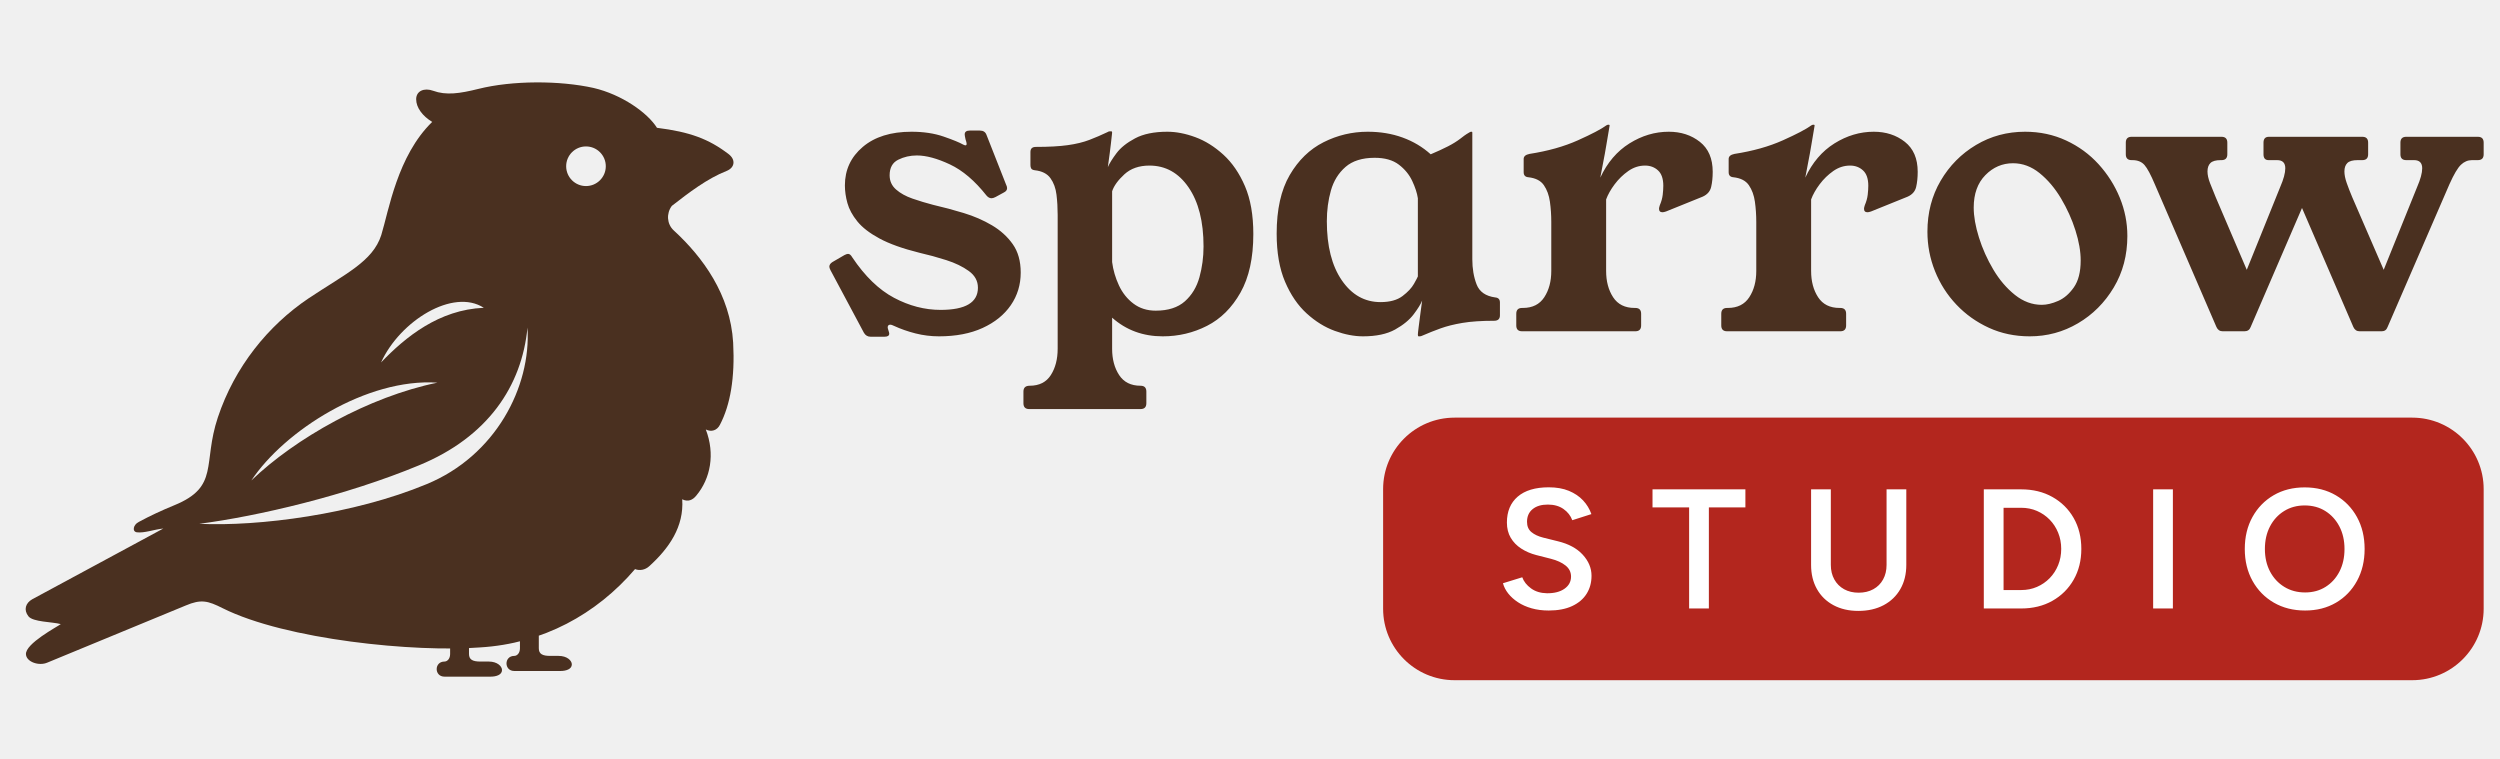
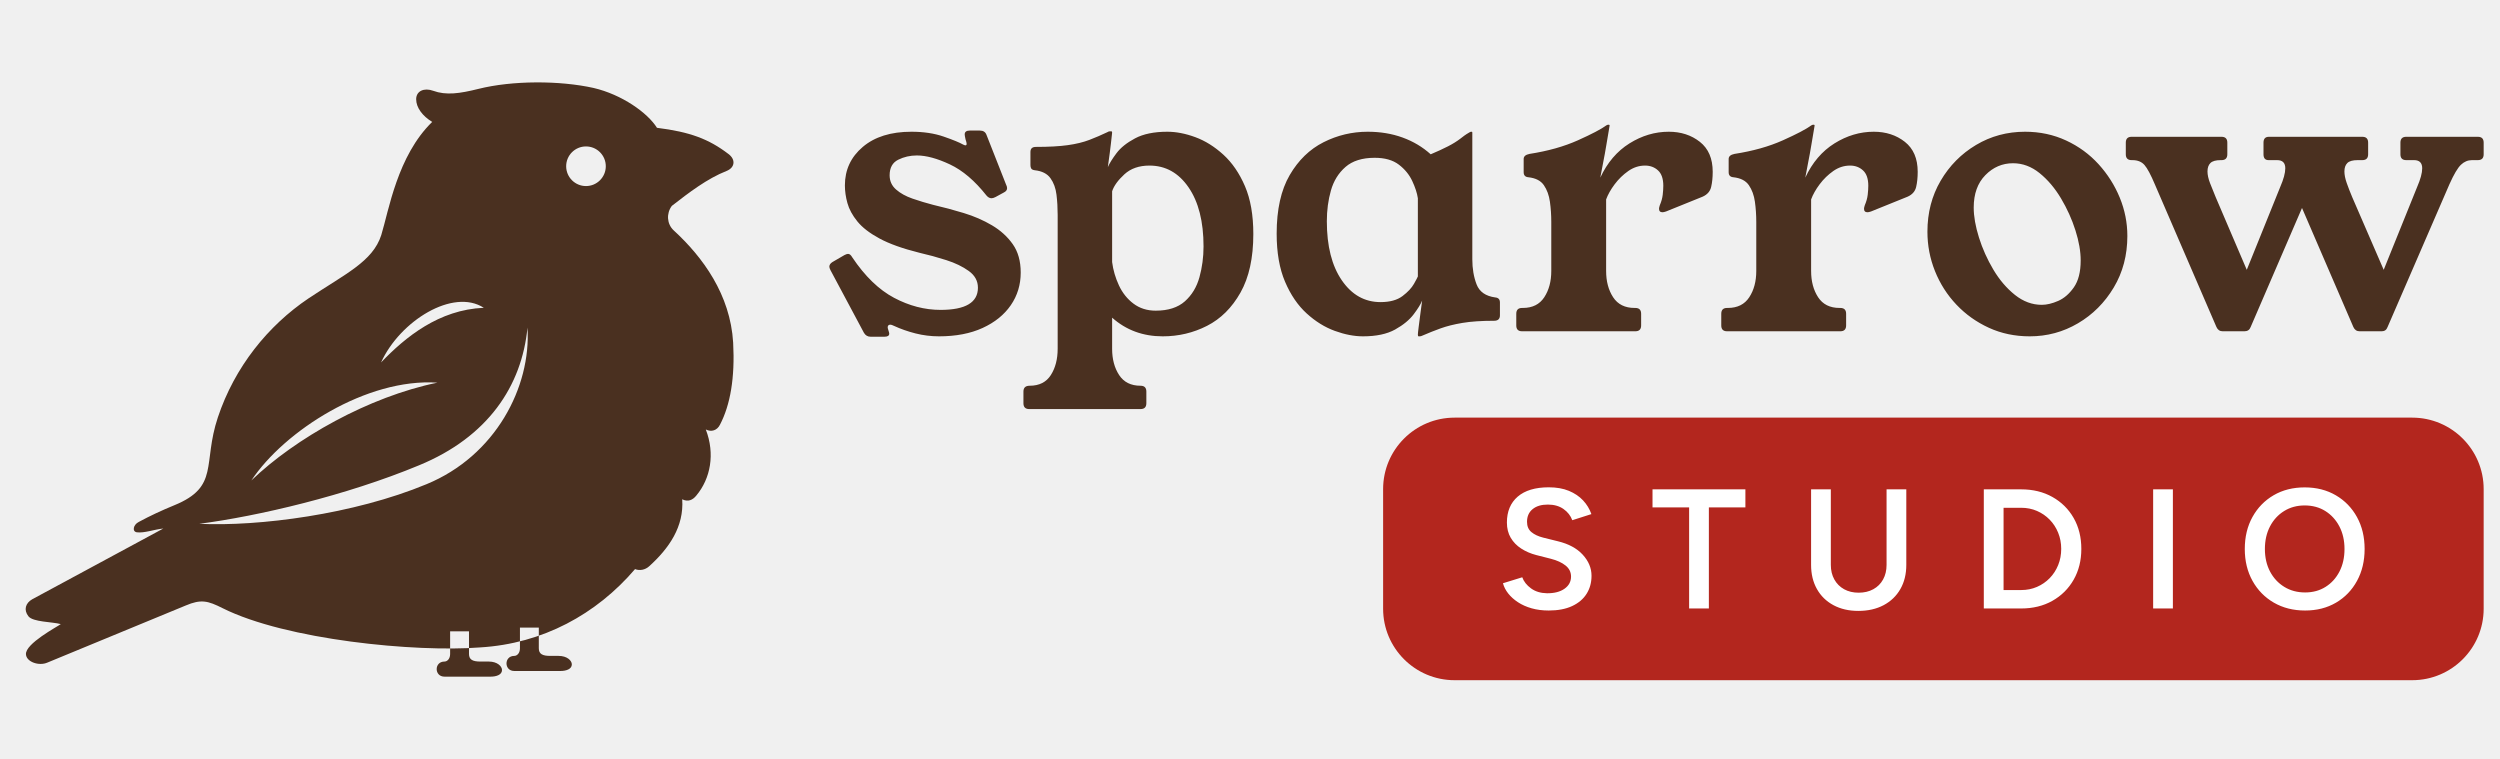
<svg xmlns="http://www.w3.org/2000/svg" viewBox="-10.57 -0.28 154.25 46.82" width="154.25" height="46.82">
-   <defs>
-     <mask id="bird-cutouts" maskUnits="userSpaceOnUse" x="0" y="0" width="1024" height="1024">
-       <rect width="1024" height="1024" fill="#fff" />
-       <circle cx="731" cy="286" r="21" fill="#000" />
-       <path fill="#000" d="m 669,457 c -6,62 -42,116 -115,146 -77,32 -171,54 -233,62 63,3 164,-10 241,-42 73,-30 111,-103 107,-166 z m -95.46,58.386 C 500.985,530.214 422.836,574.31 376.291,619.079 411.28,566.493 498.54,510.386 573.54,515.386 Z m 49.161,-79.36 c -47.597,2 -83.13,31.052 -108.926,57.943 20.143,-44.184 76.451,-78.984 108.926,-57.943 z" />
-     </mask>
-   </defs>
  <g id="bird" transform="translate(-9.574 0.722) scale(0.0582104) translate(-95 -135)">
    <g transform="translate(-32 8)">
-       <path fill="#4A3020" mask="url(#bird-cutouts)" d="M 806.242,245.252 C 841.103,249.617 861,257 882,273 c 8,6 6.8,14.5 -2,18 -20.4,8 -40,23 -58,37 -6,8 -5.3,19.3 2,26 30.8,28.3 60,68 63,119 2,37 -3,66 -14,87 -3,6 -9,8 -15,5 10,26 5,52 -10,70 -4,5 -9,7 -15,4 2,29 -13.9,51.9 -35,71 -4.2,3.8 -10,5 -15,3 -41,48 -98,79 -164,83 -68.7,5.4 -206.1,-8 -273.2,-41.6 -15.7,-7.9 -22.8,-9.7 -39.1,-2.8 l -146.487,60.454 c -9,4 -22.301,-0.656 -22.801,-8.656 -1.023,-11.327 33.37,-29.372 36.904,-32.095 C 165.205,768.81 144.8,769.2 140,763 c -5.3,-6.8 -3,-14 4,-18 l 139,-75 c -10,1 -20,5 -28,4 -5.3,-0.7 -4,-8 2,-11 11.8,-6.4 24.5,-12.3 37.7,-17.7 48.1,-19.7 29.7,-43.8 46.1,-93.1 17.8,-53.4 53.1,-97.2 96.2,-126.2 39,-26 68,-39 77,-67 8,-26 17,-84 54,-120 -10,-6 -17,-15 -17,-24 0,-9 8.7,-12.4 18,-9 13.7,5 28,3 48,-2 36,-9 86,-9 122,-1 30,7 57.242,26.252 67.242,42.252 z M 587,779 h 20 v 24 c 0,6 4,8 12,8 h 9 c 9,0 14,5 14,9 0,5 -6,7 -12,7 h -49 c -11,0 -11,-16 0,-16 3,0 6,-3 6,-8 z m 74,-4 h 20 v 22 c 0,6 4,8 12,8 h 9 c 9,0 14,5 14,9 0,5 -6,7 -12,7 h -49 c -11,0 -11,-16 0,-16 3,0 6,-3 6,-8 z" />
+       <path fill="#4A3020" fill-rule="evenodd" d="M 806.242,245.252 C 841.103,249.617 861,257 882,273 c 8,6 6.8,14.5 -2,18 -20.4,8 -40,23 -58,37 -6,8 -5.3,19.3 2,26 30.8,28.3 60,68 63,119 2,37 -3,66 -14,87 -3,6 -9,8 -15,5 10,26 5,52 -10,70 -4,5 -9,7 -15,4 2,29 -13.9,51.9 -35,71 -4.2,3.8 -10,5 -15,3 -41,48 -98,79 -164,83 -68.7,5.4 -206.1,-8 -273.2,-41.6 -15.7,-7.9 -22.8,-9.7 -39.1,-2.8 l -146.487,60.454 c -9,4 -22.301,-0.656 -22.801,-8.656 -1.023,-11.327 33.37,-29.372 36.904,-32.095 C 165.205,768.81 144.8,769.2 140,763 c -5.3,-6.8 -3,-14 4,-18 l 139,-75 c -10,1 -20,5 -28,4 -5.3,-0.7 -4,-8 2,-11 11.8,-6.4 24.5,-12.3 37.7,-17.7 48.1,-19.7 29.7,-43.8 46.1,-93.1 17.8,-53.4 53.1,-97.2 96.2,-126.2 39,-26 68,-39 77,-67 8,-26 17,-84 54,-120 -10,-6 -17,-15 -17,-24 0,-9 8.7,-12.4 18,-9 13.7,5 28,3 48,-2 36,-9 86,-9 122,-1 30,7 57.242,26.252 67.242,42.252 z M 587,779 h 20 v 24 c 0,6 4,8 12,8 h 9 c 9,0 14,5 14,9 0,5 -6,7 -12,7 h -49 c -11,0 -11,-16 0,-16 3,0 6,-3 6,-8 z m 74,-4 h 20 v 22 c 0,6 4,8 12,8 h 9 c 9,0 14,5 14,9 0,5 -6,7 -12,7 h -49 c -11,0 -11,-16 0,-16 3,0 6,-3 6,-8 z M 710,286 a 21,21 0 1,0 42,0 a 21,21 0 1,0 -42,0 z M 669,457 c -6,62 -42,116 -115,146 -77,32 -171,54 -233,62 63,3 164,-10 241,-42 73,-30 111,-103 107,-166 z m -95.46,58.386 C 500.985,530.214 422.836,574.31 376.291,619.079 411.28,566.493 498.54,510.386 573.54,515.386 Z m 49.161,-79.36 c -47.597,2 -83.13,31.052 -108.926,57.943 20.143,-44.184 76.451,-78.984 108.926,-57.943 z" />
    </g>
  </g>
  <path id="name" fill="#4A3020" d="M50.848 11.88Q50.704 11.952 50.608 11.952Q50.44 11.952 50.296 11.784Q49.216 10.416 48.04 9.864Q46.864 9.312 46.0 9.312Q45.376 9.312 44.848 9.576Q44.32 9.84 44.32 10.536Q44.32 11.064 44.716 11.412Q45.112 11.76 45.736 11.976Q46.36 12.192 47.008 12.36Q47.944 12.576 48.892 12.864Q49.84 13.152 50.632 13.62Q51.424 14.088 51.916 14.784Q52.408 15.48 52.408 16.536Q52.408 17.664 51.796 18.552Q51.184 19.44 50.056 19.956Q48.928 20.472 47.368 20.472Q46.624 20.472 45.916 20.292Q45.208 20.112 44.584 19.824Q44.44 19.752 44.368 19.752Q44.2 19.752 44.2 19.92Q44.2 19.968 44.248 20.112Q44.296 20.256 44.296 20.304Q44.296 20.496 44.008 20.496H43.144Q42.88 20.496 42.736 20.256L40.672 16.392Q40.6 16.248 40.6 16.176Q40.6 16.008 40.792 15.888L41.536 15.456Q41.68 15.384 41.752 15.384Q41.896 15.384 42.016 15.6Q43.192 17.352 44.596 18.096Q46.0 18.84 47.464 18.84Q49.768 18.84 49.768 17.472Q49.768 16.848 49.204 16.44Q48.64 16.032 47.812 15.768Q46.984 15.504 46.144 15.312Q44.608 14.928 43.696 14.436Q42.784 13.944 42.328 13.38Q41.872 12.816 41.716 12.252Q41.56 11.688 41.56 11.16Q41.56 9.72 42.664 8.784Q43.768 7.848 45.664 7.848Q46.792 7.848 47.656 8.148Q48.52 8.448 48.856 8.64Q48.952 8.688 49.0 8.688Q49.072 8.688 49.072 8.592Q49.072 8.52 49.0 8.304Q48.976 8.184 48.964 8.124Q48.952 8.064 48.952 8.016Q48.952 7.776 49.264 7.776H49.888Q50.2 7.776 50.296 8.04L51.496 11.088Q51.568 11.232 51.568 11.328Q51.568 11.496 51.376 11.592ZM57.784 10.032Q57.928 9.696 58.312 9.18Q58.696 8.664 59.464 8.256Q60.232 7.848 61.456 7.848Q62.272 7.848 63.184 8.184Q64.096 8.52 64.912 9.264Q65.728 10.008 66.244 11.208Q66.76 12.408 66.76 14.16Q66.76 16.368 65.968 17.772Q65.176 19.176 63.904 19.824Q62.632 20.472 61.168 20.472Q59.344 20.472 58.048 19.32V21.24Q58.048 22.2 58.48 22.86Q58.912 23.52 59.8 23.52Q60.16 23.52 60.16 23.88V24.6Q60.16 24.96 59.8 24.96H52.936Q52.576 24.96 52.576 24.6V23.88Q52.576 23.52 52.96 23.52Q53.848 23.52 54.268 22.86Q54.688 22.2 54.688 21.24V12.984Q54.688 12.336 54.616 11.736Q54.544 11.136 54.244 10.716Q53.944 10.296 53.272 10.224Q53.104 10.2 53.056 10.116Q53.008 10.032 53.008 9.912V9.096Q53.008 8.784 53.344 8.784Q54.544 8.784 55.312 8.676Q56.08 8.568 56.644 8.352Q57.208 8.136 57.76 7.872Q57.832 7.824 57.892 7.824Q57.952 7.824 57.976 7.824H58.0Q58.048 7.824 58.048 7.896Q58.048 7.92 58.036 8.016Q58.024 8.112 57.976 8.556Q57.928 9.0 57.784 10.032ZM58.048 15.888Q58.144 16.632 58.468 17.328Q58.792 18.024 59.368 18.456Q59.944 18.888 60.736 18.888Q61.888 18.888 62.536 18.312Q63.184 17.736 63.436 16.824Q63.688 15.912 63.688 14.928Q63.688 12.624 62.764 11.28Q61.84 9.936 60.352 9.936Q59.392 9.936 58.804 10.476Q58.216 11.016 58.048 11.52ZM80.272 15.72Q80.272 16.584 80.536 17.268Q80.8 17.952 81.688 18.072Q81.976 18.096 81.976 18.384V19.176Q81.976 19.512 81.616 19.512Q80.44 19.512 79.66 19.644Q78.88 19.776 78.316 19.98Q77.752 20.184 77.2 20.424Q77.104 20.472 77.032 20.472H76.96Q76.912 20.472 76.912 20.376Q76.912 20.28 76.96 19.908Q77.008 19.536 77.068 19.068Q77.128 18.6 77.176 18.264Q77.056 18.576 76.66 19.104Q76.264 19.632 75.508 20.052Q74.752 20.472 73.528 20.472Q72.712 20.472 71.788 20.136Q70.864 19.8 70.048 19.056Q69.232 18.312 68.716 17.1Q68.2 15.888 68.2 14.136Q68.2 11.904 69.004 10.524Q69.808 9.144 71.092 8.496Q72.376 7.848 73.816 7.848Q74.992 7.848 75.976 8.208Q76.96 8.568 77.704 9.24Q78.328 8.976 78.772 8.748Q79.216 8.52 79.528 8.28Q79.648 8.184 79.78 8.088Q79.912 7.992 80.08 7.896Q80.152 7.848 80.2 7.848H80.224Q80.272 7.848 80.272 7.896ZM76.912 11.952Q76.84 11.472 76.564 10.884Q76.288 10.296 75.736 9.876Q75.184 9.456 74.248 9.456Q73.096 9.456 72.448 10.02Q71.8 10.584 71.548 11.472Q71.296 12.36 71.296 13.368Q71.296 15.672 72.22 17.016Q73.144 18.36 74.608 18.36Q75.472 18.36 75.964 17.988Q76.456 17.616 76.672 17.232Q76.888 16.848 76.912 16.776ZM88.168 10.68Q88.816 9.288 89.968 8.568Q91.12 7.848 92.392 7.848Q93.52 7.848 94.312 8.472Q95.104 9.096 95.104 10.32Q95.104 10.848 95.008 11.256Q94.912 11.664 94.48 11.856L92.224 12.768Q92.08 12.816 92.008 12.816Q91.792 12.816 91.792 12.6Q91.792 12.528 91.84 12.384Q91.984 12.048 92.02 11.736Q92.056 11.424 92.056 11.184Q92.056 10.536 91.732 10.236Q91.408 9.936 90.928 9.936Q90.376 9.936 89.896 10.272Q89.416 10.608 89.056 11.088Q88.696 11.568 88.528 12.024V16.44Q88.528 17.4 88.96 18.06Q89.392 18.72 90.28 18.72H90.328Q90.688 18.72 90.688 19.08V19.8Q90.688 20.16 90.328 20.16H83.344Q82.984 20.16 82.984 19.8V19.08Q82.984 18.72 83.344 18.72H83.392Q84.28 18.72 84.712 18.06Q85.144 17.4 85.144 16.44V13.416Q85.144 12.768 85.06 12.168Q84.976 11.568 84.688 11.148Q84.4 10.728 83.728 10.656Q83.44 10.632 83.44 10.344V9.528Q83.44 9.288 83.8 9.216Q85.504 8.952 86.788 8.376Q88.072 7.8 88.528 7.464Q88.6 7.416 88.648 7.416H88.696Q88.744 7.416 88.744 7.464Q88.744 7.488 88.684 7.824Q88.624 8.16 88.54 8.676Q88.456 9.192 88.348 9.732Q88.24 10.272 88.168 10.68ZM100.816 10.68Q101.464 9.288 102.616 8.568Q103.768 7.848 105.04 7.848Q106.168 7.848 106.96 8.472Q107.752 9.096 107.752 10.32Q107.752 10.848 107.656 11.256Q107.56 11.664 107.128 11.856L104.872 12.768Q104.728 12.816 104.656 12.816Q104.44 12.816 104.44 12.6Q104.44 12.528 104.488 12.384Q104.632 12.048 104.668 11.736Q104.704 11.424 104.704 11.184Q104.704 10.536 104.38 10.236Q104.056 9.936 103.576 9.936Q103.024 9.936 102.544 10.272Q102.064 10.608 101.704 11.088Q101.344 11.568 101.176 12.024V16.44Q101.176 17.4 101.608 18.06Q102.04 18.72 102.928 18.72H102.976Q103.336 18.72 103.336 19.08V19.8Q103.336 20.16 102.976 20.16H95.992Q95.632 20.16 95.632 19.8V19.08Q95.632 18.72 95.992 18.72H96.04Q96.928 18.72 97.36 18.06Q97.792 17.4 97.792 16.44V13.416Q97.792 12.768 97.708 12.168Q97.624 11.568 97.336 11.148Q97.048 10.728 96.376 10.656Q96.088 10.632 96.088 10.344V9.528Q96.088 9.288 96.448 9.216Q98.152 8.952 99.436 8.376Q100.72 7.8 101.176 7.464Q101.248 7.416 101.296 7.416H101.344Q101.392 7.416 101.392 7.464Q101.392 7.488 101.332 7.824Q101.272 8.16 101.188 8.676Q101.104 9.192 100.996 9.732Q100.888 10.272 100.816 10.68ZM114.376 7.848Q115.744 7.848 116.908 8.388Q118.072 8.928 118.912 9.852Q119.752 10.776 120.22 11.916Q120.688 13.056 120.688 14.28Q120.688 16.056 119.848 17.46Q119.008 18.864 117.64 19.668Q116.272 20.472 114.664 20.472Q113.296 20.472 112.144 19.944Q110.992 19.416 110.14 18.516Q109.288 17.616 108.82 16.452Q108.352 15.288 108.352 14.016Q108.352 12.264 109.168 10.872Q109.984 9.48 111.352 8.664Q112.72 7.848 114.376 7.848ZM115.408 18.528Q115.864 18.528 116.416 18.288Q116.968 18.048 117.388 17.448Q117.808 16.848 117.808 15.792Q117.808 14.952 117.484 13.932Q117.16 12.912 116.596 11.964Q116.032 11.016 115.276 10.404Q114.52 9.792 113.632 9.792Q112.648 9.792 111.928 10.524Q111.208 11.256 111.208 12.528Q111.208 13.344 111.532 14.376Q111.856 15.408 112.42 16.356Q112.984 17.304 113.752 17.916Q114.52 18.528 115.408 18.528ZM142.312 8.16Q142.672 8.16 142.672 8.52V9.24Q142.672 9.6 142.312 9.6H141.952Q141.568 9.6 141.268 9.888Q140.968 10.176 140.56 11.088L136.744 19.896Q136.648 20.16 136.384 20.16H135.016Q134.752 20.16 134.632 19.896L131.464 12.552L128.296 19.896Q128.2 20.16 127.912 20.16H126.568Q126.304 20.16 126.184 19.896L122.392 11.112Q122.008 10.2 121.744 9.9Q121.48 9.6 121 9.6H120.952Q120.592 9.6 120.592 9.24V8.52Q120.592 8.16 120.952 8.16H126.496Q126.856 8.16 126.856 8.52V9.24Q126.856 9.6 126.496 9.6H126.448Q125.992 9.6 125.812 9.78Q125.632 9.96 125.632 10.296Q125.632 10.608 125.788 11.016Q125.944 11.424 126.136 11.88L128.056 16.368L130.12 11.256Q130.432 10.536 130.432 10.104Q130.432 9.6 129.928 9.6H129.4Q129.088 9.6 129.088 9.24V8.52Q129.088 8.16 129.424 8.16H135.184Q135.544 8.16 135.544 8.52V9.24Q135.544 9.6 135.184 9.6H134.896Q134.44 9.6 134.26 9.78Q134.08 9.96 134.08 10.296Q134.08 10.608 134.224 11.016Q134.368 11.424 134.56 11.88L136.504 16.368L138.568 11.256Q138.88 10.536 138.88 10.104Q138.88 9.6 138.376 9.6H137.896Q137.536 9.6 137.536 9.24V8.52Q137.536 8.16 137.896 8.16Z" />
  <g id="tag">
    <rect id="tag-band" x="74.768" y="25.488" width="67.904" height="16.200" rx="4.410" fill="#B3261E" />
    <path id="tag-text" fill="#FFFFFF" d="M84.985 37.389Q84.41 37.389 83.932 37.253Q83.453 37.117 83.088 36.877Q82.723 36.637 82.487 36.338Q82.252 36.039 82.163 35.706L83.353 35.338Q83.495 35.732 83.894 36.023Q84.293 36.315 84.881 36.324Q85.559 36.329 85.961 36.044Q86.363 35.759 86.363 35.295Q86.363 34.883 86.025 34.612Q85.688 34.342 85.117 34.196L84.218 33.967Q83.699 33.832 83.289 33.566Q82.878 33.301 82.642 32.901Q82.406 32.502 82.406 31.962Q82.406 30.935 83.074 30.361Q83.743 29.787 84.991 29.787Q85.702 29.787 86.229 30.004Q86.756 30.222 87.104 30.593Q87.451 30.964 87.619 31.44L86.44 31.817Q86.286 31.398 85.897 31.125Q85.508 30.852 84.931 30.852Q84.335 30.852 83.991 31.135Q83.647 31.418 83.647 31.914Q83.647 32.325 83.918 32.55Q84.189 32.776 84.645 32.891L85.548 33.115Q86.544 33.355 87.085 33.945Q87.627 34.536 87.627 35.245Q87.627 35.874 87.323 36.357Q87.019 36.84 86.429 37.115Q85.84 37.389 84.985 37.389ZM93.649 37.263V31.028H91.39V29.913H97.121V31.028H94.867V37.263ZM104.087 37.413Q103.213 37.413 102.554 37.059Q101.895 36.705 101.535 36.065Q101.174 35.425 101.174 34.573V29.913H102.392V34.573Q102.392 35.084 102.608 35.472Q102.824 35.861 103.211 36.075Q103.599 36.289 104.108 36.289Q104.624 36.289 105.014 36.075Q105.404 35.861 105.617 35.472Q105.831 35.084 105.831 34.573V29.913H107.049V34.573Q107.049 35.425 106.683 36.065Q106.317 36.705 105.65 37.059Q104.983 37.413 104.087 37.413ZM111.831 37.263V29.913H114.139Q115.227 29.913 116.063 30.383Q116.9 30.852 117.374 31.679Q117.848 32.507 117.848 33.588Q117.848 34.659 117.374 35.489Q116.9 36.318 116.063 36.791Q115.227 37.263 114.139 37.263ZM113.05 36.126H114.139Q114.661 36.126 115.109 35.932Q115.557 35.739 115.895 35.393Q116.232 35.047 116.419 34.585Q116.607 34.123 116.607 33.588Q116.607 33.053 116.419 32.591Q116.232 32.129 115.895 31.783Q115.557 31.437 115.109 31.244Q114.661 31.05 114.139 31.05H113.05ZM122.279 37.263V29.913H123.497V37.263ZM131.655 37.389Q130.567 37.389 129.727 36.904Q128.887 36.418 128.41 35.56Q127.933 34.702 127.933 33.593Q127.933 32.474 128.407 31.618Q128.881 30.762 129.712 30.277Q130.543 29.792 131.63 29.792Q132.717 29.792 133.551 30.28Q134.385 30.768 134.856 31.624Q135.327 32.48 135.327 33.593Q135.327 34.702 134.858 35.56Q134.39 36.418 133.563 36.904Q132.735 37.389 131.655 37.389ZM131.656 36.274Q132.371 36.274 132.918 35.93Q133.466 35.586 133.776 34.982Q134.086 34.378 134.086 33.592Q134.086 32.807 133.77 32.201Q133.454 31.596 132.903 31.251Q132.352 30.906 131.629 30.906Q130.916 30.906 130.36 31.251Q129.805 31.595 129.489 32.2Q129.174 32.806 129.174 33.592Q129.174 34.378 129.491 34.982Q129.809 35.586 130.371 35.93Q130.932 36.274 131.656 36.274Z" />
  </g>
</svg>
